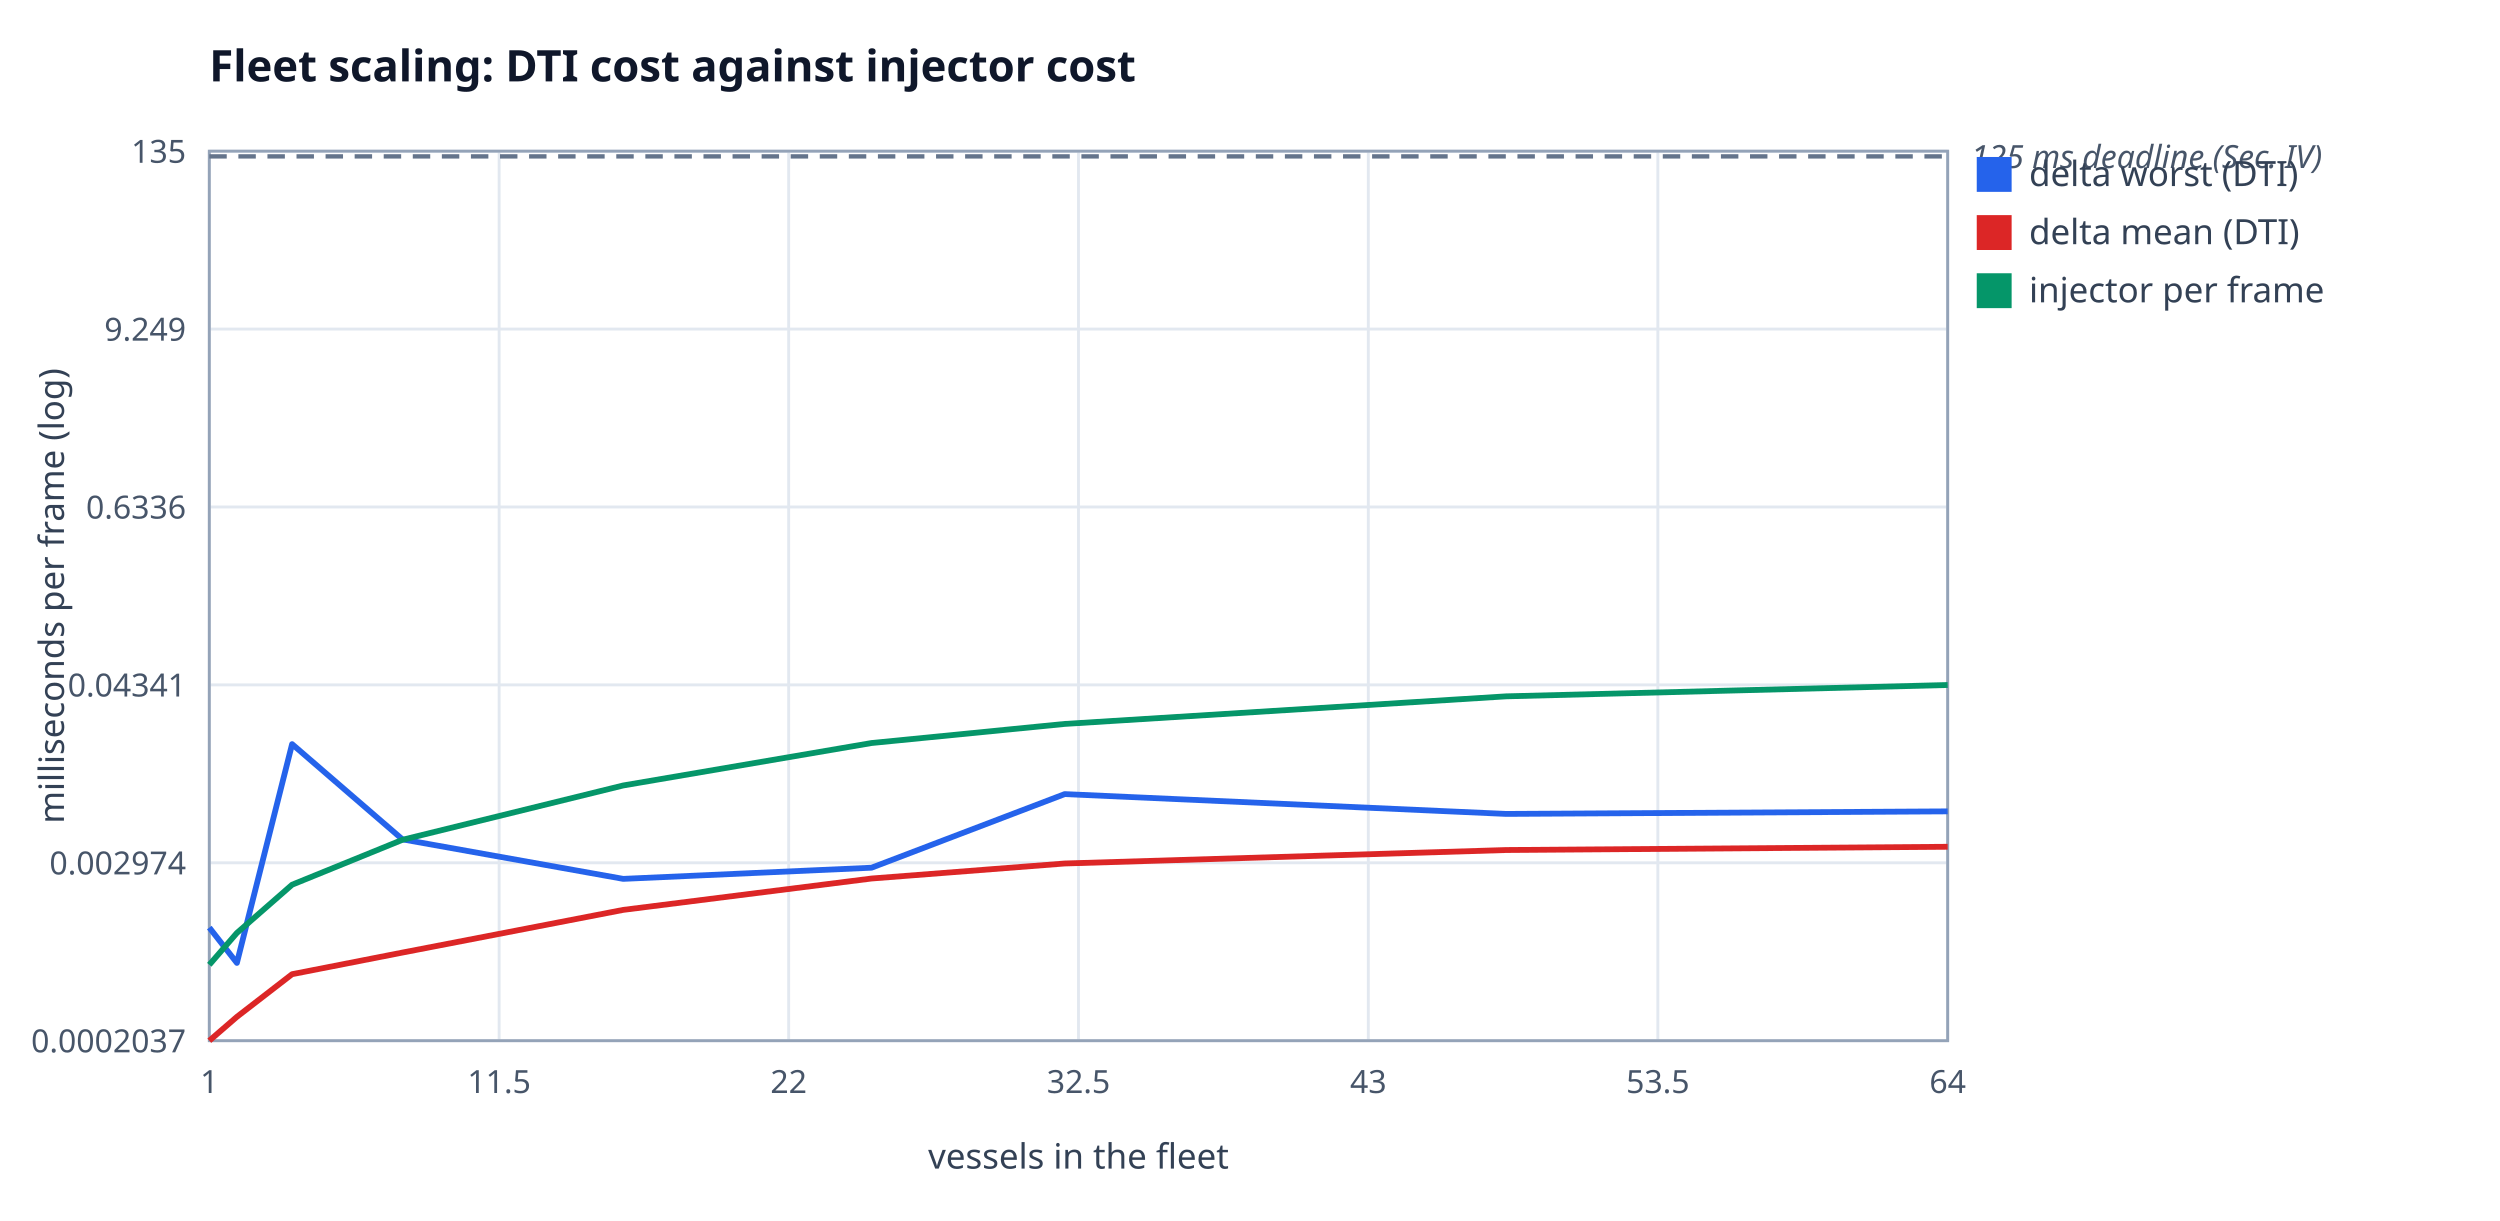
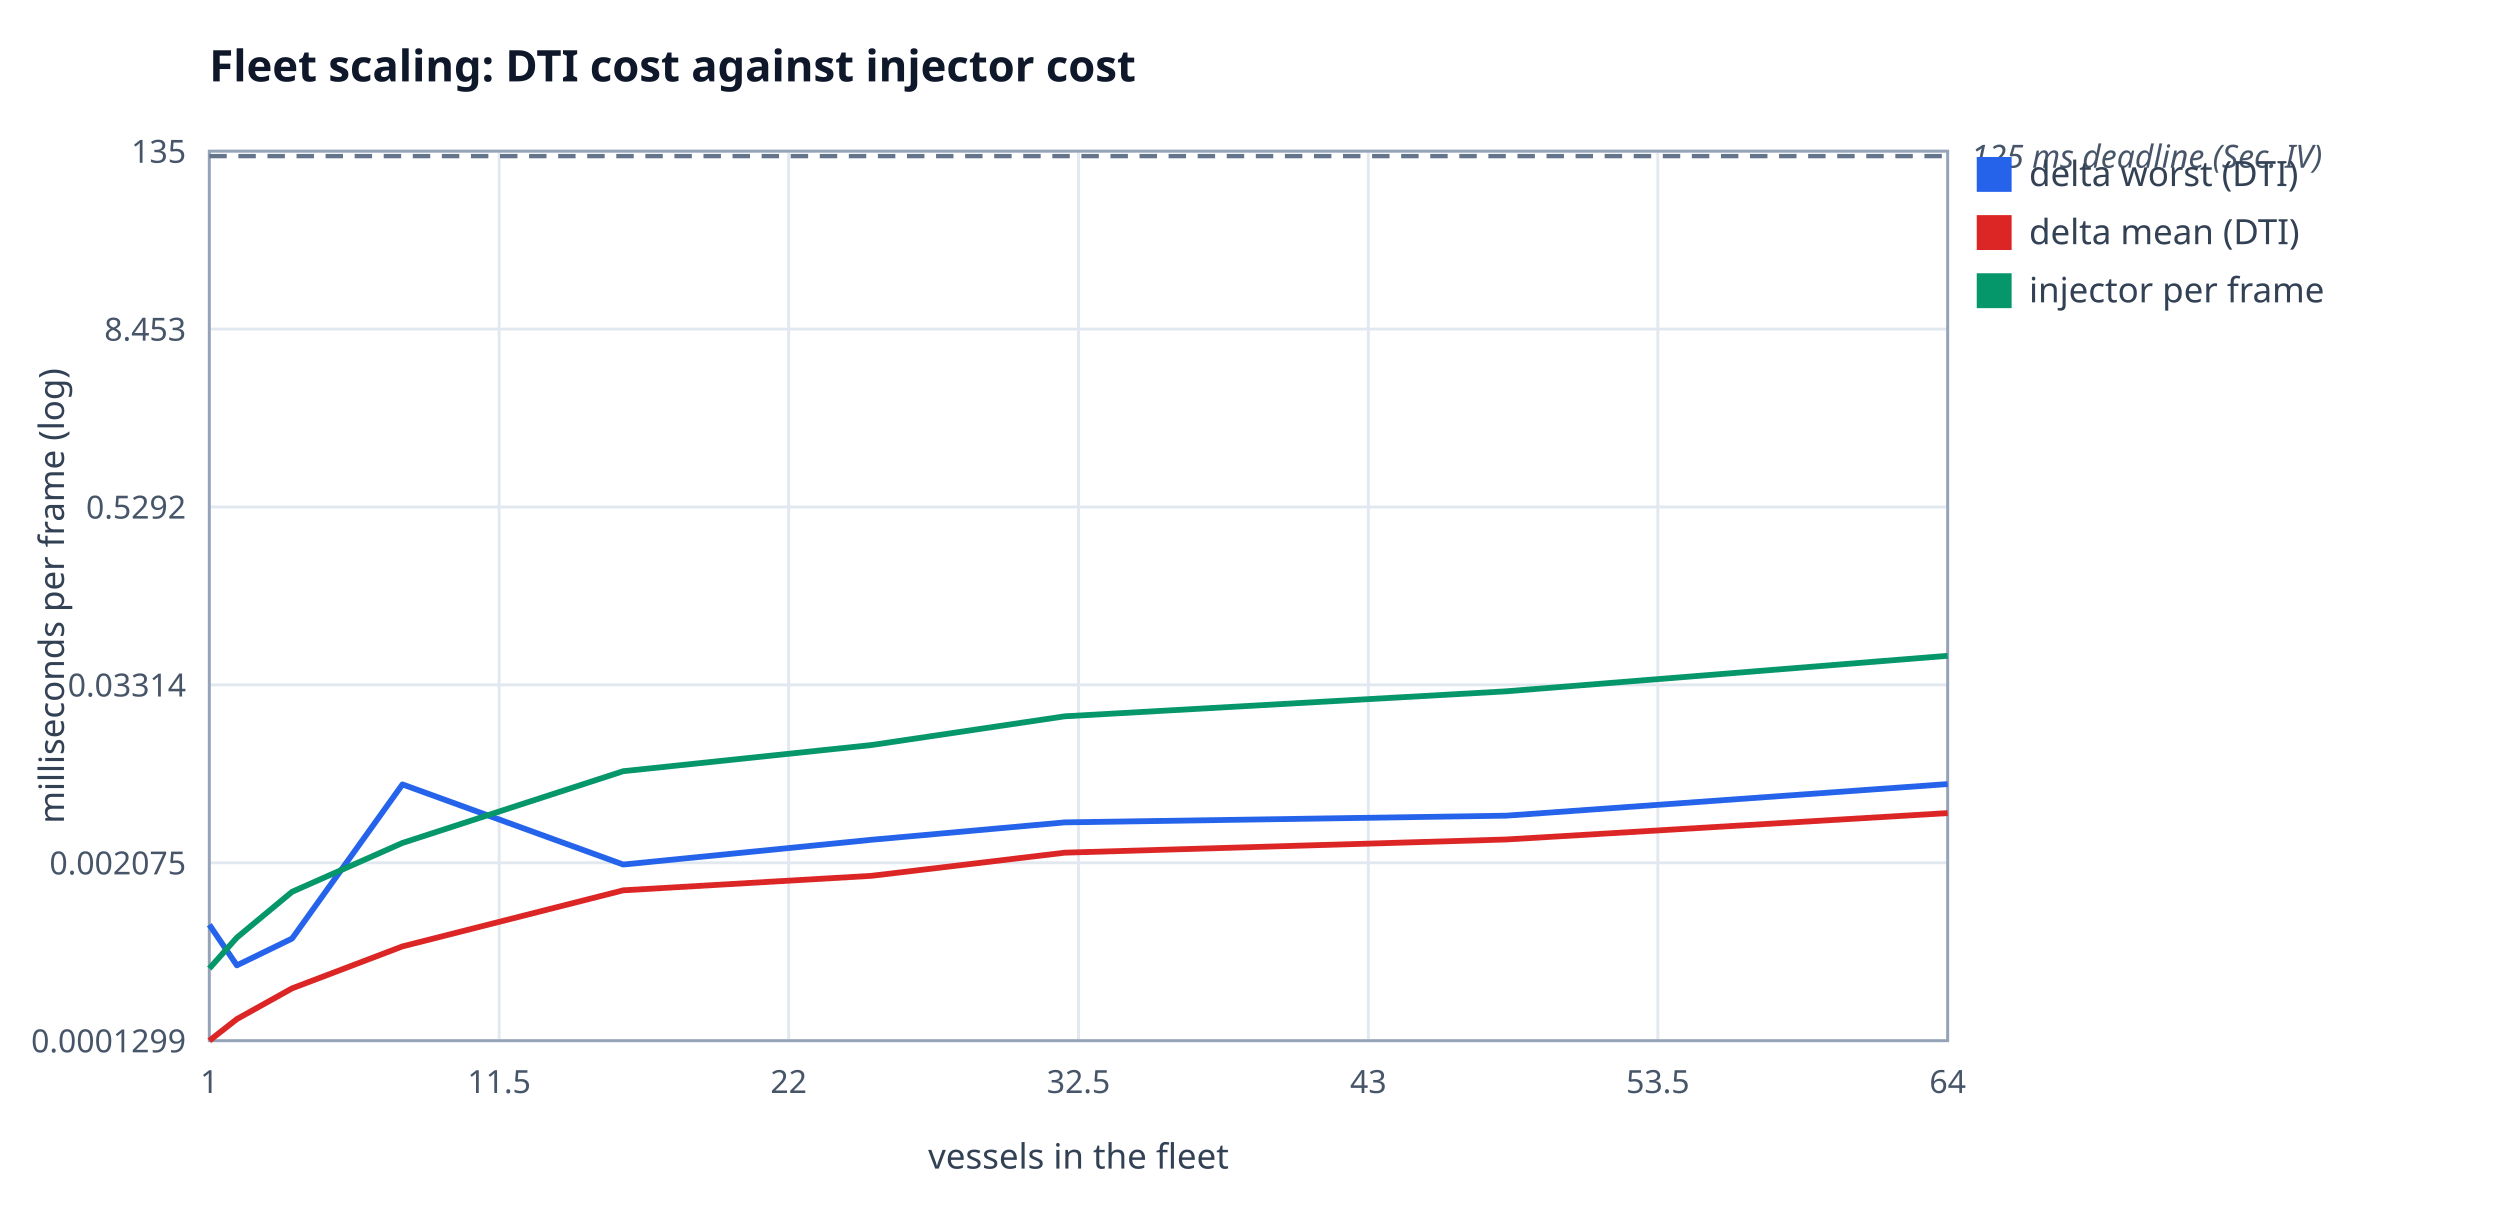
<svg xmlns="http://www.w3.org/2000/svg" viewBox="0 0 860 420" width="860" height="420" role="img" aria-label="Fleet scaling: DTI cost against injector cost">
  <style>
  .bg{fill:#ffffff}
  .frame{stroke:#94a3b8;stroke-width:1;fill:none}
  .grid{stroke:#e2e8f0;stroke-width:1}
  .tick{fill:#475569;font:11px sans-serif}
  .axis{fill:#334155;font:12px sans-serif}
  .title{fill:#0f172a;font:bold 15px sans-serif}
  .rule{stroke:#64748b;stroke-width:1.5;stroke-dasharray:6 4}
  .rulelab{fill:#475569;font:italic 11px sans-serif}
  .legend{fill:#334155;font:12px sans-serif}
  @media (prefers-color-scheme: dark){
    .bg{fill:#0b1120}
    .frame{stroke:#475569}
    .grid{stroke:#1e293b}
    .tick{fill:#94a3b8}
    .axis{fill:#cbd5e1}
    .title{fill:#f1f5f9}
    .rule{stroke:#94a3b8}
    .rulelab{fill:#94a3b8}
    .legend{fill:#cbd5e1}
  }
</style>
  <rect class="bg" x="0" y="0" width="860" height="420" />
  <text class="title" x="72.0" y="28">Fleet scaling: DTI cost against injector cost</text>
  <line class="grid" x1="72.0" y1="358.0" x2="670.0" y2="358.0" />
-   <text class="tick" x="64.0" y="362.0" text-anchor="end">0.0002037</text>
+   <text class="tick" x="64.0" y="362.0" text-anchor="end">0.0001299</text>
  <line class="grid" x1="72.0" y1="296.8" x2="670.0" y2="296.8" />
-   <text class="tick" x="64.0" y="300.8" text-anchor="end">0.002974</text>
+   <text class="tick" x="64.0" y="300.8" text-anchor="end">0.002075</text>
  <line class="grid" x1="72.0" y1="235.6" x2="670.0" y2="235.6" />
-   <text class="tick" x="64.0" y="239.6" text-anchor="end">0.04341</text>
+   <text class="tick" x="64.0" y="239.6" text-anchor="end">0.03314</text>
  <line class="grid" x1="72.0" y1="174.4" x2="670.0" y2="174.4" />
-   <text class="tick" x="64.0" y="178.4" text-anchor="end">0.6336</text>
+   <text class="tick" x="64.0" y="178.4" text-anchor="end">0.5292</text>
  <line class="grid" x1="72.0" y1="113.2" x2="670.0" y2="113.2" />
-   <text class="tick" x="64.0" y="117.2" text-anchor="end">9.249</text>
+   <text class="tick" x="64.0" y="117.2" text-anchor="end">8.453</text>
  <line class="grid" x1="72.0" y1="52.0" x2="670.0" y2="52.0" />
  <text class="tick" x="64.0" y="56.0" text-anchor="end">135</text>
  <line class="grid" x1="72.0" y1="52.0" x2="72.0" y2="358.0" />
  <text class="tick" x="72.0" y="376.0" text-anchor="middle">1</text>
  <line class="grid" x1="171.7" y1="52.0" x2="171.7" y2="358.0" />
  <text class="tick" x="171.7" y="376.0" text-anchor="middle">11.5</text>
  <line class="grid" x1="271.3" y1="52.0" x2="271.3" y2="358.0" />
  <text class="tick" x="271.3" y="376.0" text-anchor="middle">22</text>
  <line class="grid" x1="371.0" y1="52.0" x2="371.0" y2="358.0" />
  <text class="tick" x="371.0" y="376.0" text-anchor="middle">32.5</text>
  <line class="grid" x1="470.7" y1="52.0" x2="470.7" y2="358.0" />
  <text class="tick" x="470.7" y="376.0" text-anchor="middle">43</text>
  <line class="grid" x1="570.3" y1="52.0" x2="570.3" y2="358.0" />
  <text class="tick" x="570.3" y="376.0" text-anchor="middle">53.5</text>
  <line class="grid" x1="670.0" y1="52.0" x2="670.0" y2="358.0" />
  <text class="tick" x="670.0" y="376.0" text-anchor="middle">64</text>
  <rect class="frame" x="72.0" y="52.0" width="598.0" height="306.0" />
  <text class="axis" x="371.0" y="402.0" text-anchor="middle">vessels in the fleet</text>
  <text class="axis" x="22.0" y="205.0" text-anchor="middle" transform="rotate(-90 22.0 205.0)">milliseconds per frame (log)</text>
-   <line class="rule" x1="72.0" y1="53.8" x2="670.0" y2="53.8" />
-   <text class="rulelab" x="678.0" y="57.8">125 ms deadline (Sec. IV)</text>
-   <polyline fill="none" stroke="#2563eb" stroke-width="2" stroke-linejoin="round" points="72.00,319.09 81.49,331.24 100.48,255.98 138.44,288.74 214.38,302.33 299.81,298.49 366.25,273.17 518.13,279.99 670.00,279.11 " />
-   <polyline fill="none" stroke="#dc2626" stroke-width="2" stroke-linejoin="round" points="72.00,358.00 81.49,349.79 100.48,335.12 138.44,327.68 214.38,313.00 299.81,302.21 366.25,297.04 518.13,292.41 670.00,291.29 " />
-   <polyline fill="none" stroke="#059669" stroke-width="2" stroke-linejoin="round" points="72.00,331.89 81.49,320.93 100.48,304.34 138.44,288.89 214.38,270.20 299.81,255.60 366.25,249.03 518.13,239.54 670.00,235.64 " />
+   <line class="rule" x1="72.0" y1="53.7" x2="670.0" y2="53.7" />
+   <text class="rulelab" x="678.0" y="57.7">125 ms deadline (Sec. IV)</text>
+   <polyline fill="none" stroke="#2563eb" stroke-width="2" stroke-linejoin="round" points="72.00,318.10 81.49,332.08 100.48,322.85 138.44,269.84 214.38,297.40 299.81,288.88 366.25,282.90 518.13,280.59 670.00,269.72 " />
+   <polyline fill="none" stroke="#dc2626" stroke-width="2" stroke-linejoin="round" points="72.00,358.00 81.49,350.56 100.48,339.99 138.44,325.56 214.38,306.27 299.81,301.28 366.25,293.32 518.13,288.78 670.00,279.70 " />
+   <polyline fill="none" stroke="#059669" stroke-width="2" stroke-linejoin="round" points="72.00,333.17 81.49,322.52 100.48,306.77 138.44,289.97 214.38,265.29 299.81,256.29 366.25,246.41 518.13,237.81 670.00,225.59 " />
  <rect x="680.0" y="54.0" width="12" height="12" fill="#2563eb" />
  <text class="legend" x="698.0" y="64.0">delta worst (DTI)</text>
  <rect x="680.0" y="74.0" width="12" height="12" fill="#dc2626" />
  <text class="legend" x="698.0" y="84.0">delta mean (DTI)</text>
  <rect x="680.0" y="94.0" width="12" height="12" fill="#059669" />
  <text class="legend" x="698.0" y="104.0">injector per frame</text>
</svg>
